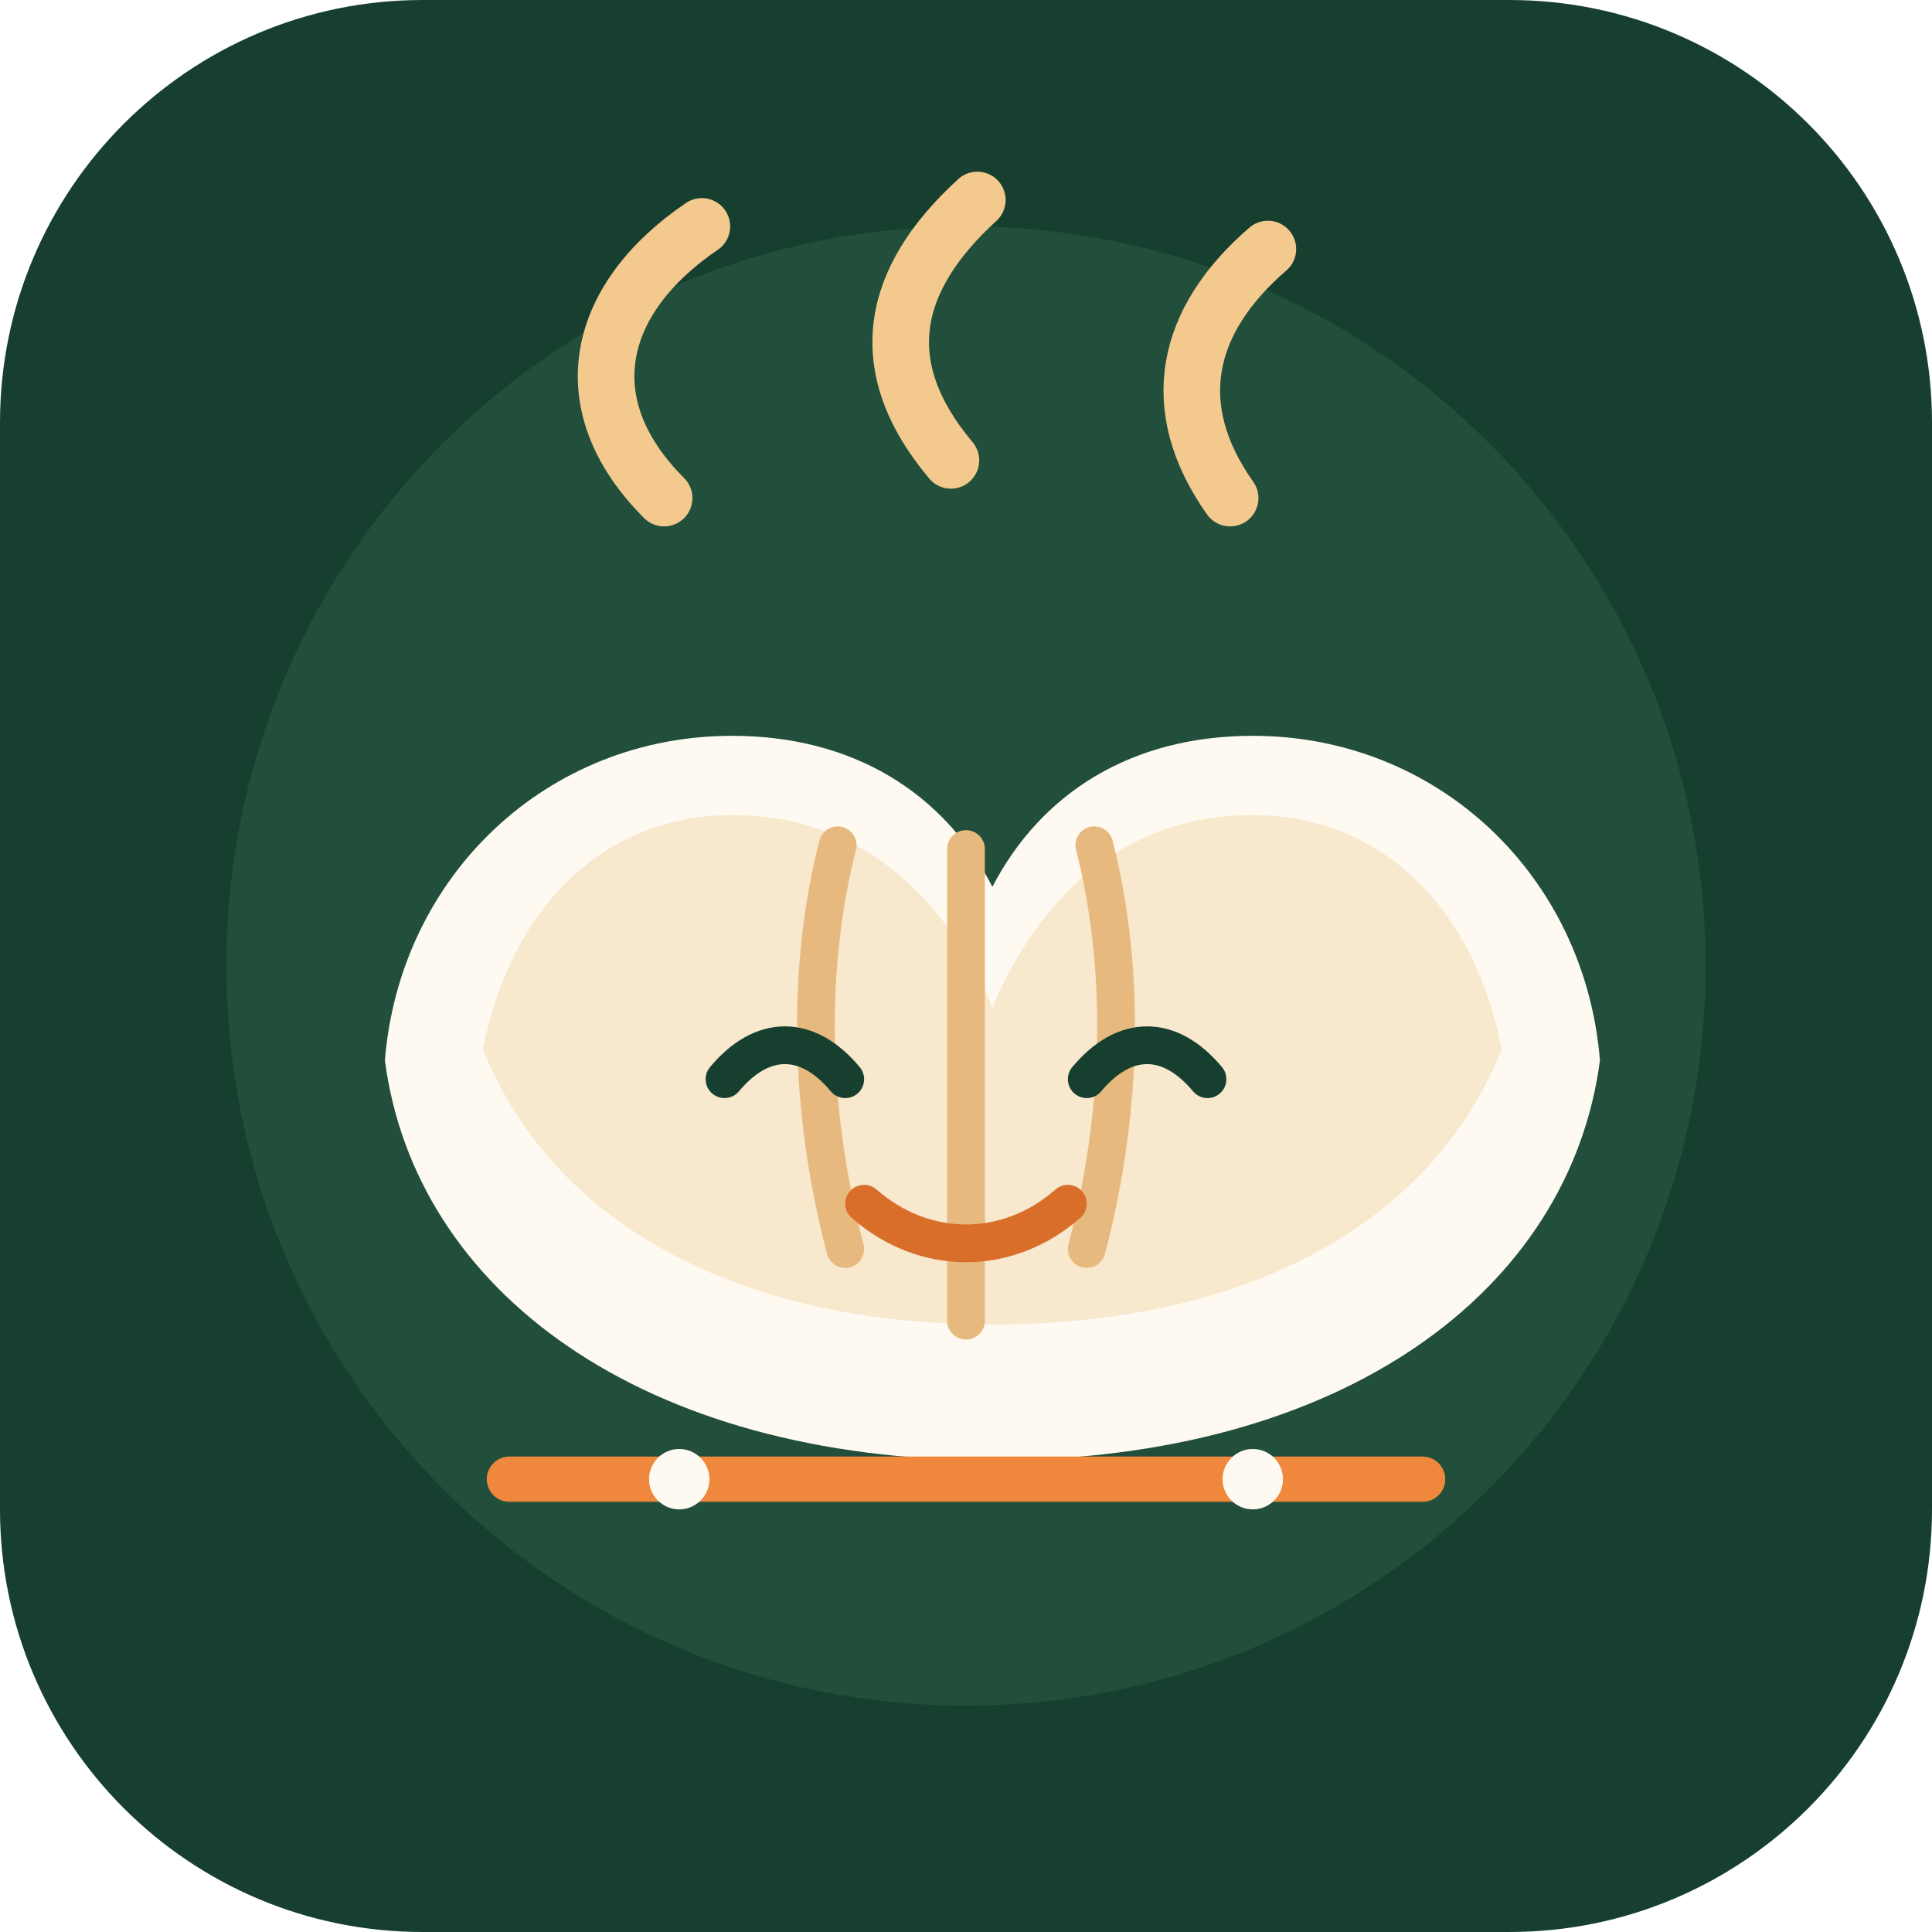
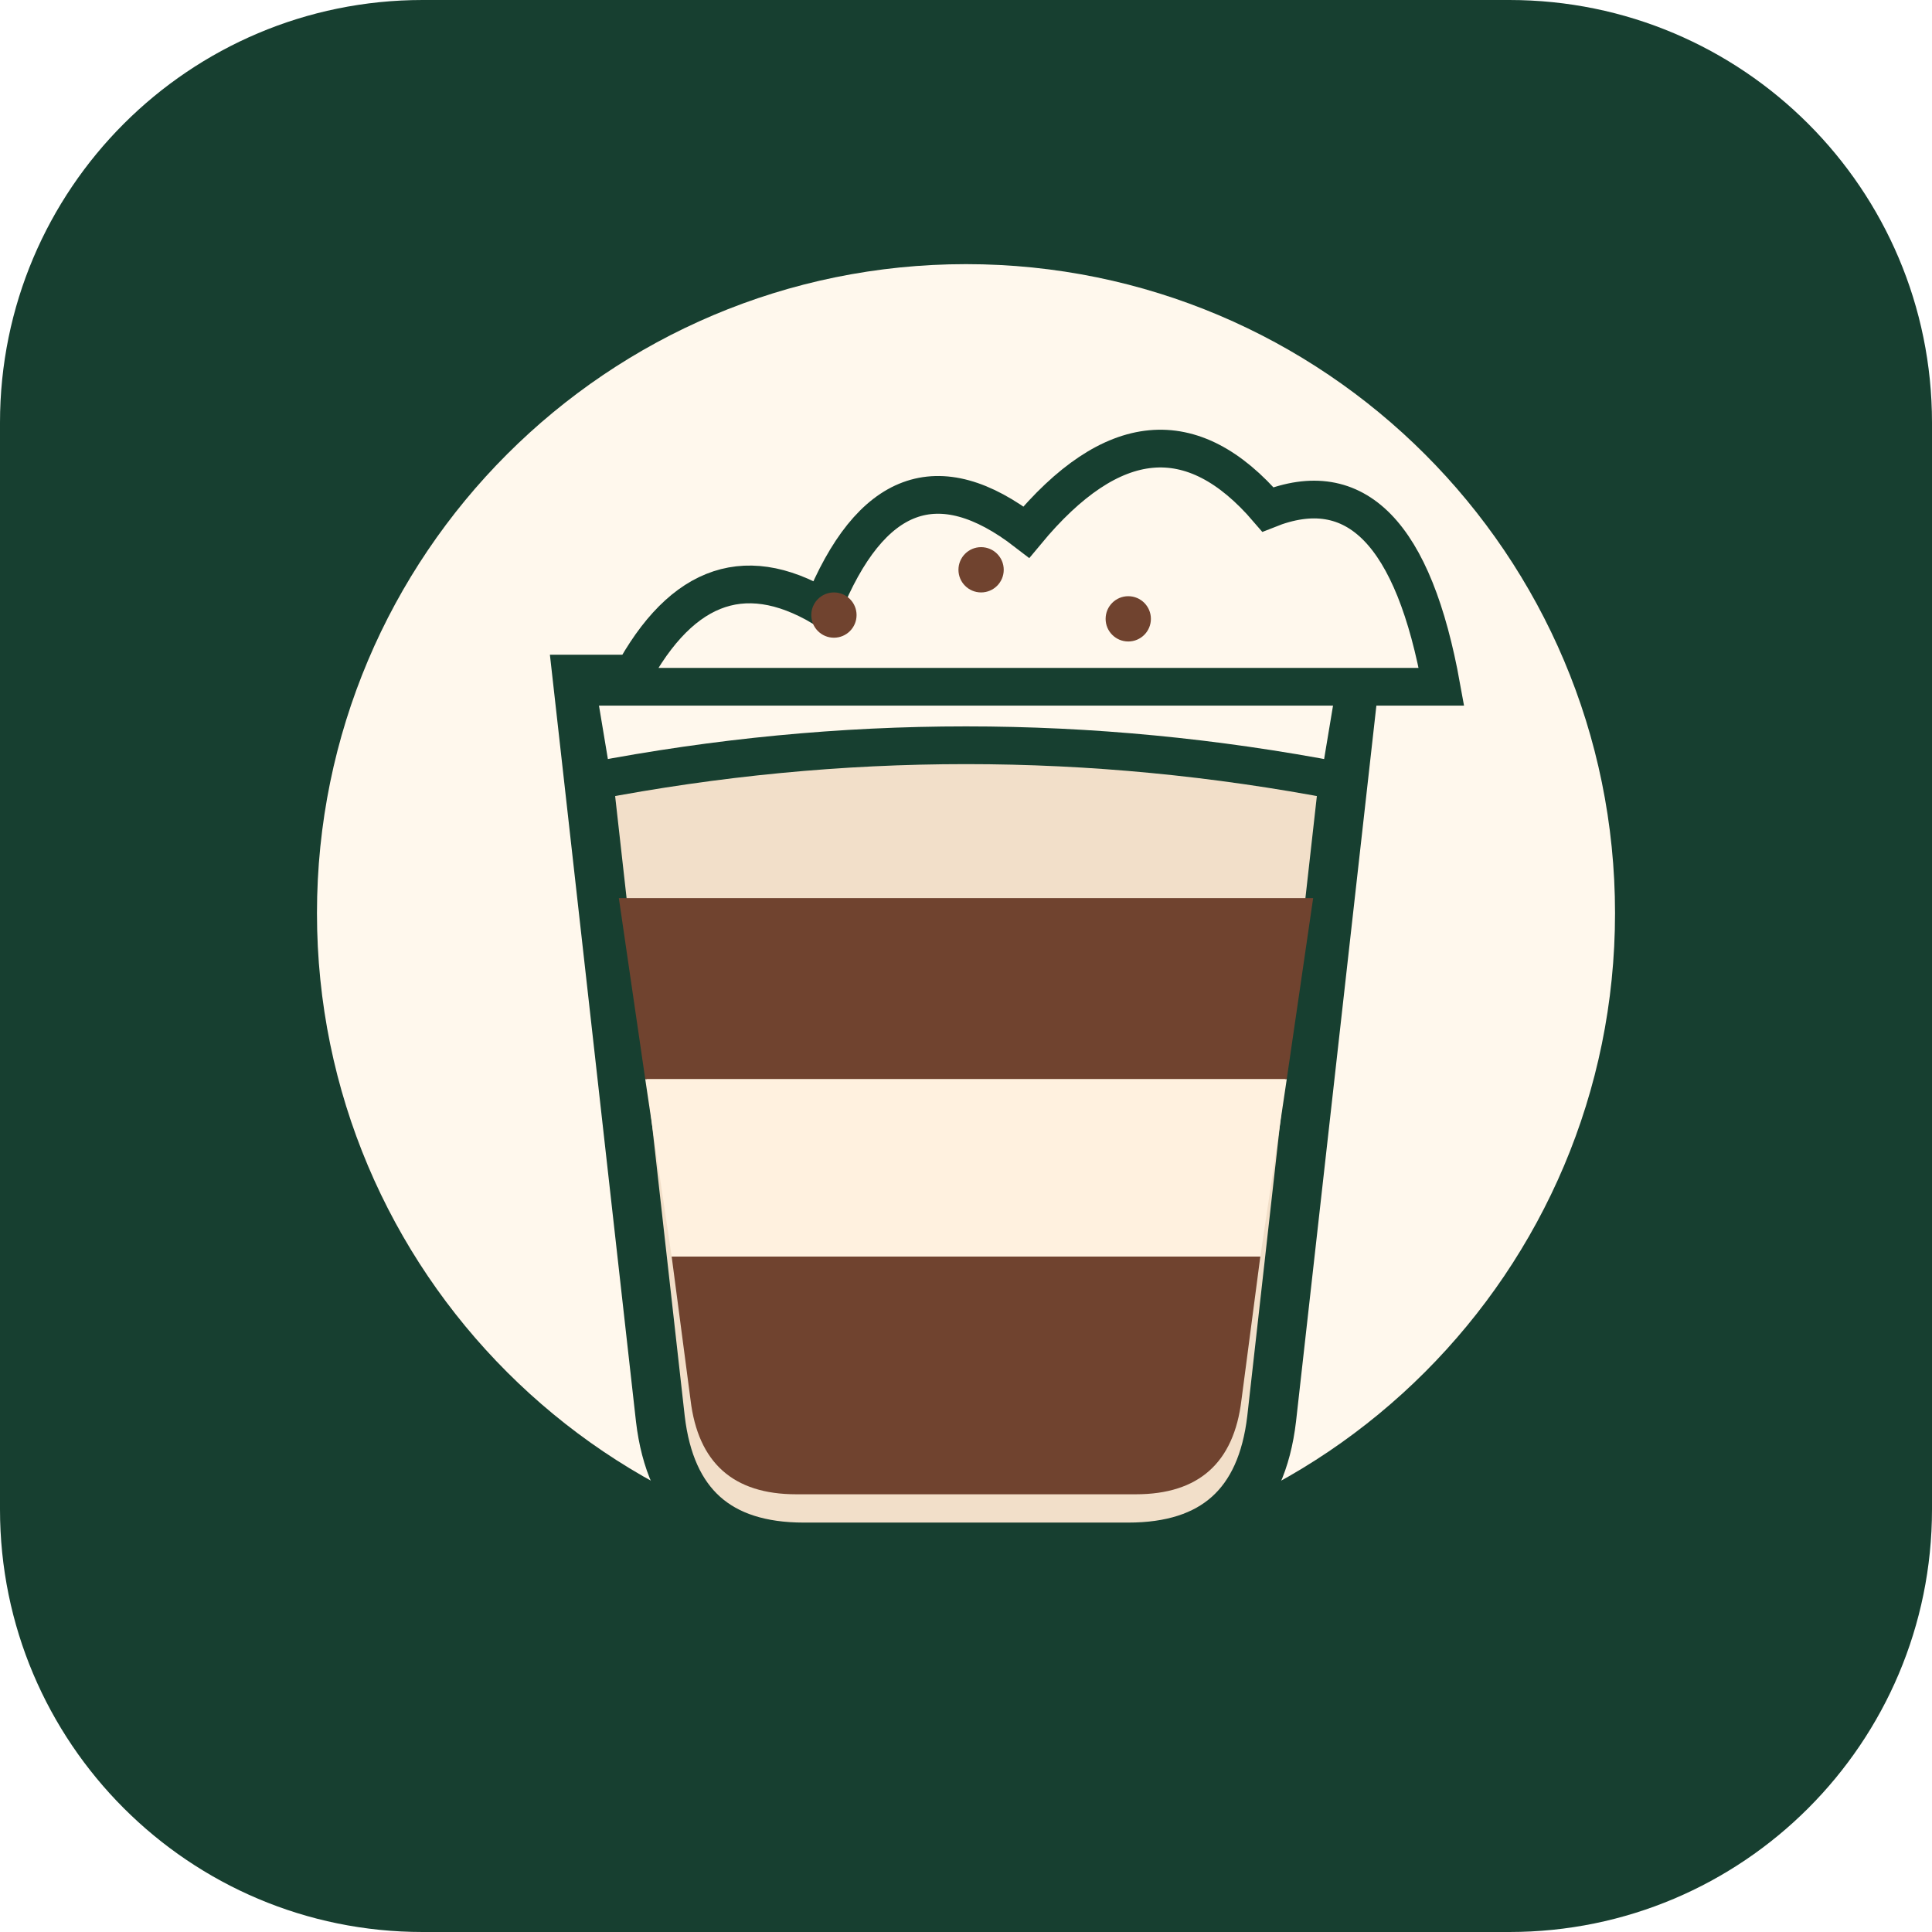
- <svg xmlns="http://www.w3.org/2000/svg" viewBox="0 0 512 512" role="img" aria-label="Cloud Momos dumpling mascot app icon">
+ <svg xmlns="http://www.w3.org/2000/svg" viewBox="0 0 512 512" role="img" aria-label="Miss Can Cake app icon">
  <rect width="512" height="512" rx="112" fill="#173f30" />
-   <circle cx="256" cy="256" r="196" fill="#214f3b" />
-   <path d="M176 132c-25-25-18-53 10-72M252 122c-21-25-16-48 7-69M326 132c-17-24-12-47 10-66" fill="none" stroke="#f4c98d" stroke-width="15" stroke-linecap="round" />
-   <path d="M102 281c4-49 43-86 92-86 32 0 56 15 69 40 13-25 37-40 69-40 49 0 88 37 92 86-8 61-68 106-161 106S110 342 102 281Z" fill="#fffaf1" />
-   <path d="M128 278c8-40 34-62 66-62 31 0 55 18 69 51 14-33 38-51 69-51 32 0 58 22 66 62-17 43-63 73-135 73s-118-30-135-73Z" fill="#f7e8ce" />
-   <path d="M256 225v125M222 224c-8 31-8 69 2 107M290 224c8 31 8 69-2 107" fill="none" stroke="#e7b97e" stroke-width="10" stroke-linecap="round" />
-   <path d="M192 286c10-12 22-12 32 0M288 286c10-12 22-12 32 0" fill="none" stroke="#173f30" stroke-width="10" stroke-linecap="round" />
-   <path d="M229 319c16 14 38 14 54 0" fill="none" stroke="#d96e2b" stroke-width="10" stroke-linecap="round" />
-   <path d="M135 392h242" stroke="#ef873d" stroke-width="12" stroke-linecap="round" />
-   <circle cx="180" cy="392" r="8" fill="#fffaf1" />
-   <circle cx="332" cy="392" r="8" fill="#fffaf1" />
+   <circle cx="256" cy="242" r="172" fill="#fff8ed" />
+   <path d="M153 180h206l-22 196q-4 34-38 34H213q-34 0-38-34z" fill="#f2dfc9" stroke="#173f30" stroke-width="13" />
+   <path d="M164 238h184l-7 48H171z" fill="#70432f" />
+   <path d="M171 286h170l-7 47H178z" fill="#fff1df" />
+   <path d="M178 333h156l-5 38q-3 25-28 25h-90q-25 0-28-25z" fill="#70432f" />
+   <path d="M153 183q103-24 206 0l-4 24q-99-19-198 0z" fill="#fff8ed" stroke="#173f30" stroke-width="10" />
+   <path d="M166 182q20-40 52-21 19-47 54-20 34-41 64-6 35-14 46 47z" fill="#fff8ed" stroke="#173f30" stroke-width="10" />
+   <circle cx="221" cy="163" r="6" fill="#70432f" />
+   <circle cx="260" cy="151" r="6" fill="#70432f" />
+   <circle cx="299" cy="164" r="6" fill="#70432f" />
</svg>
